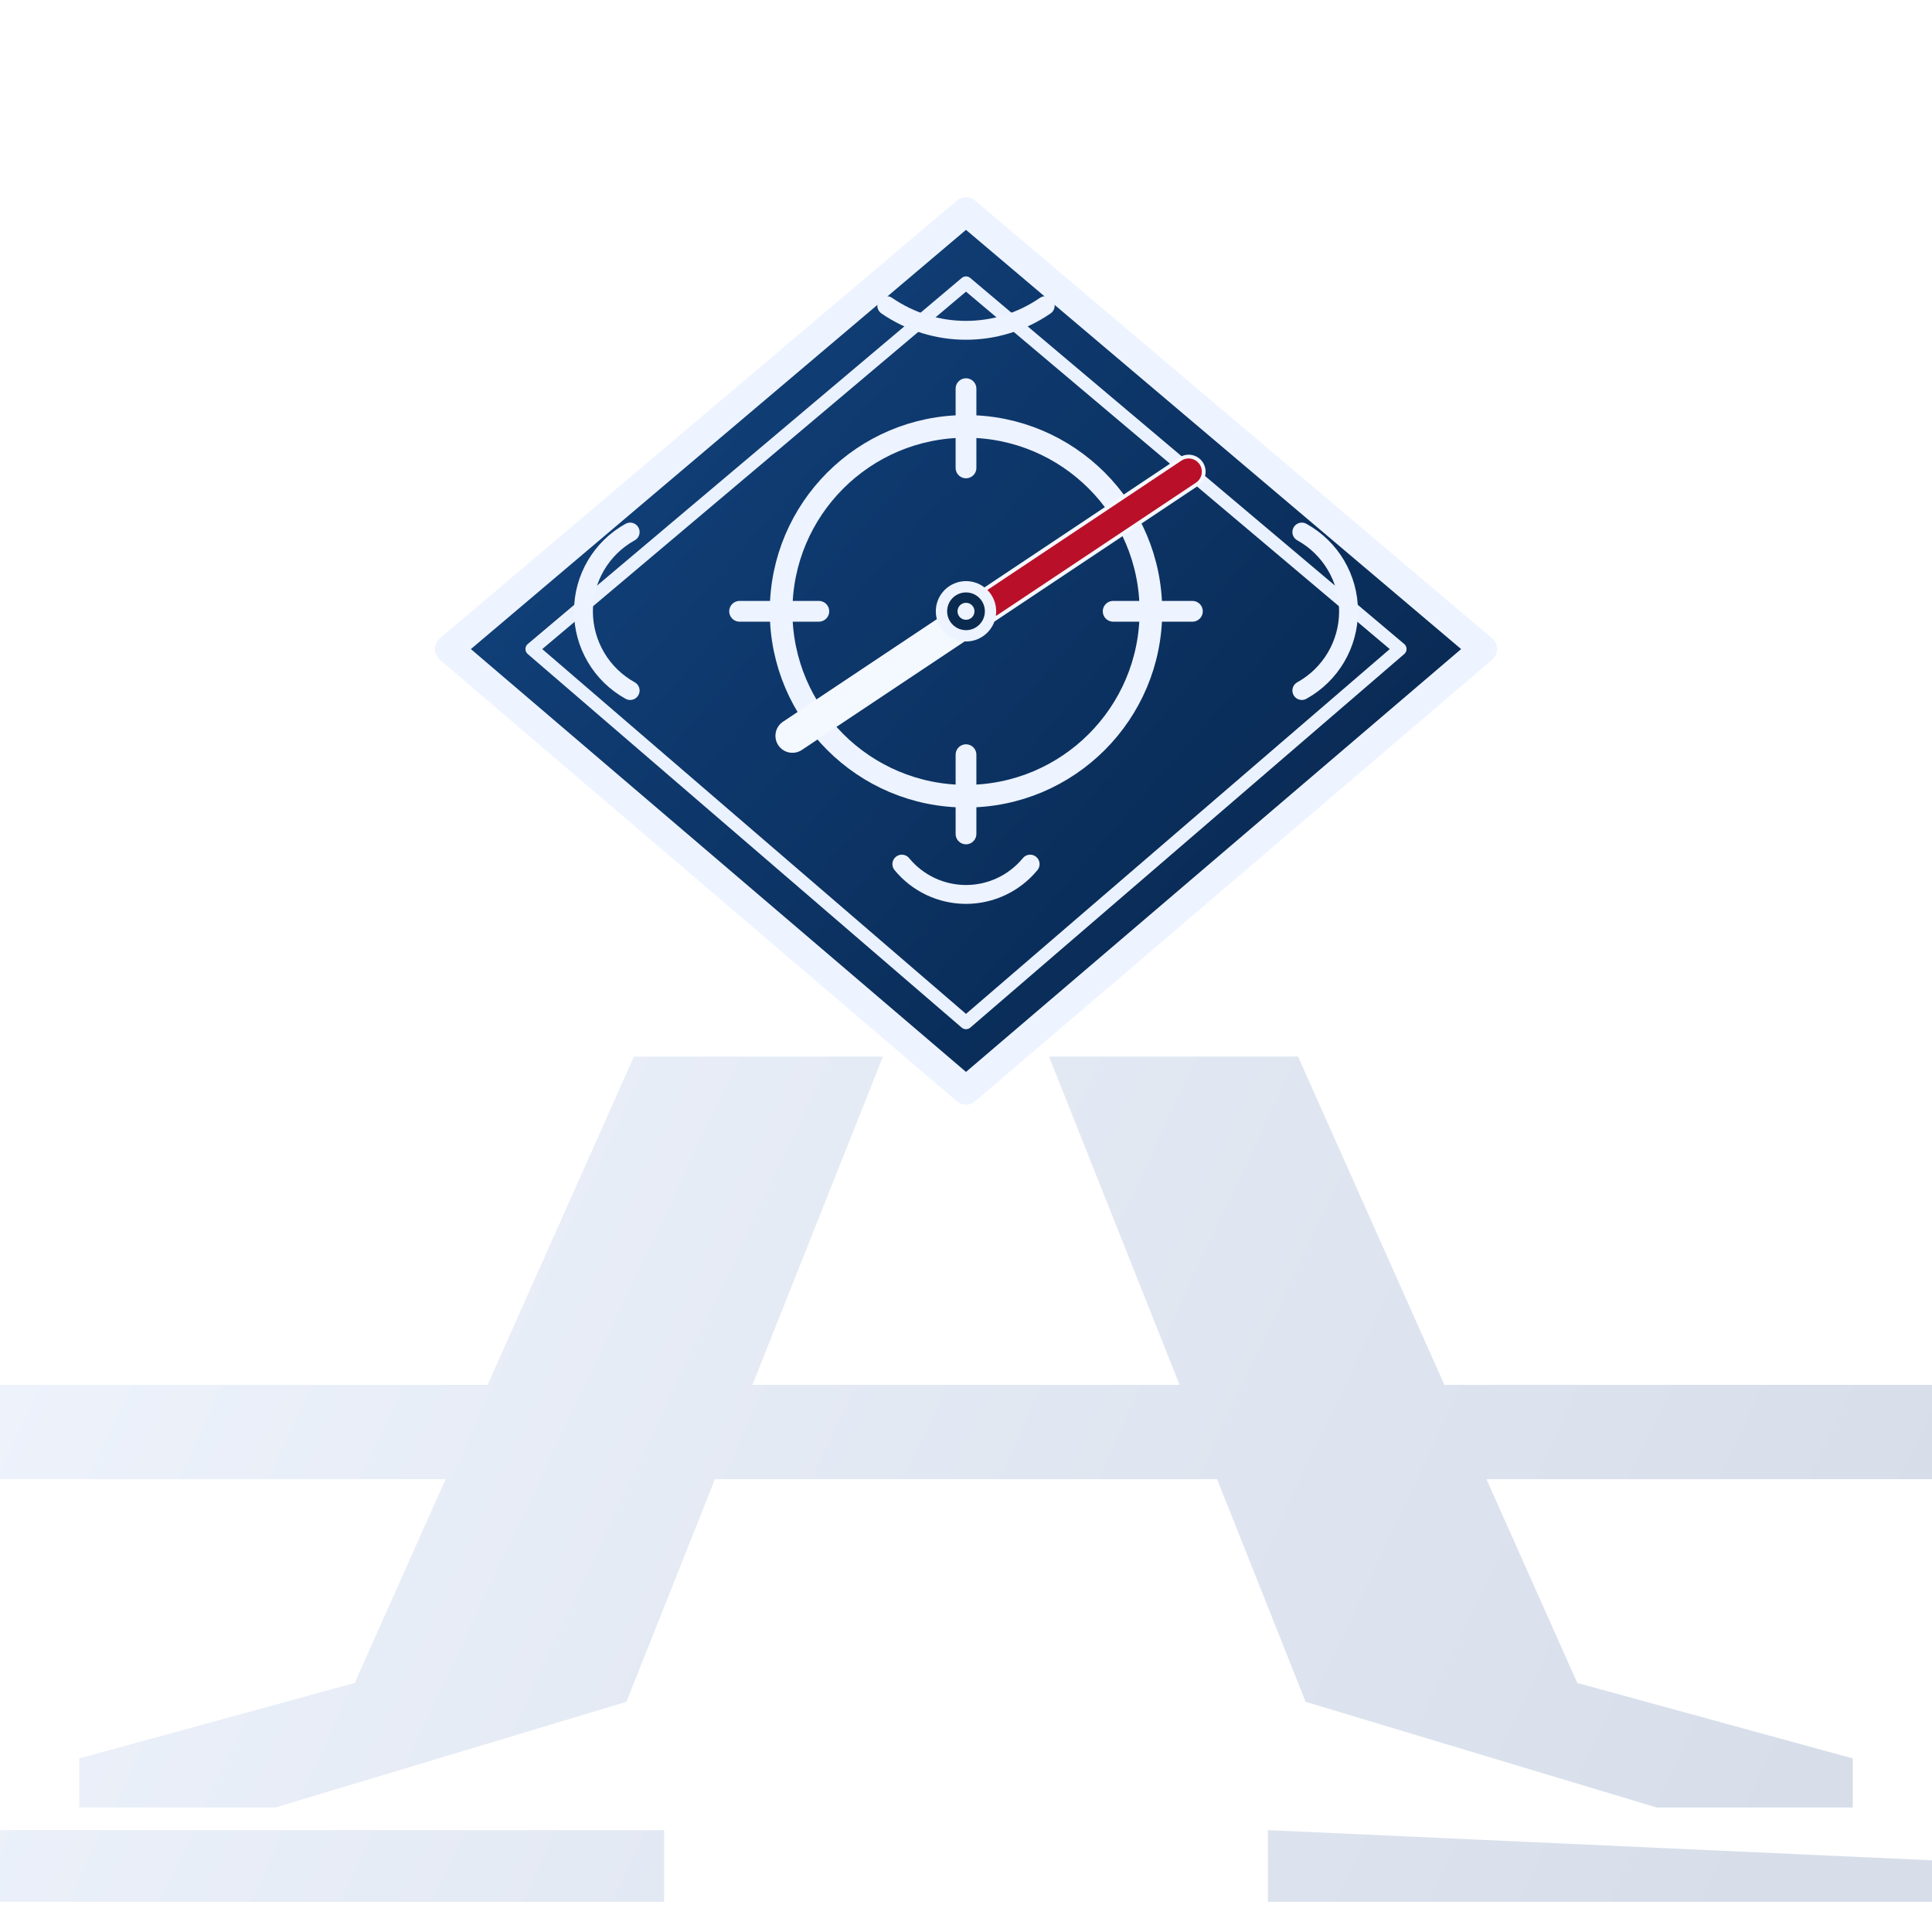
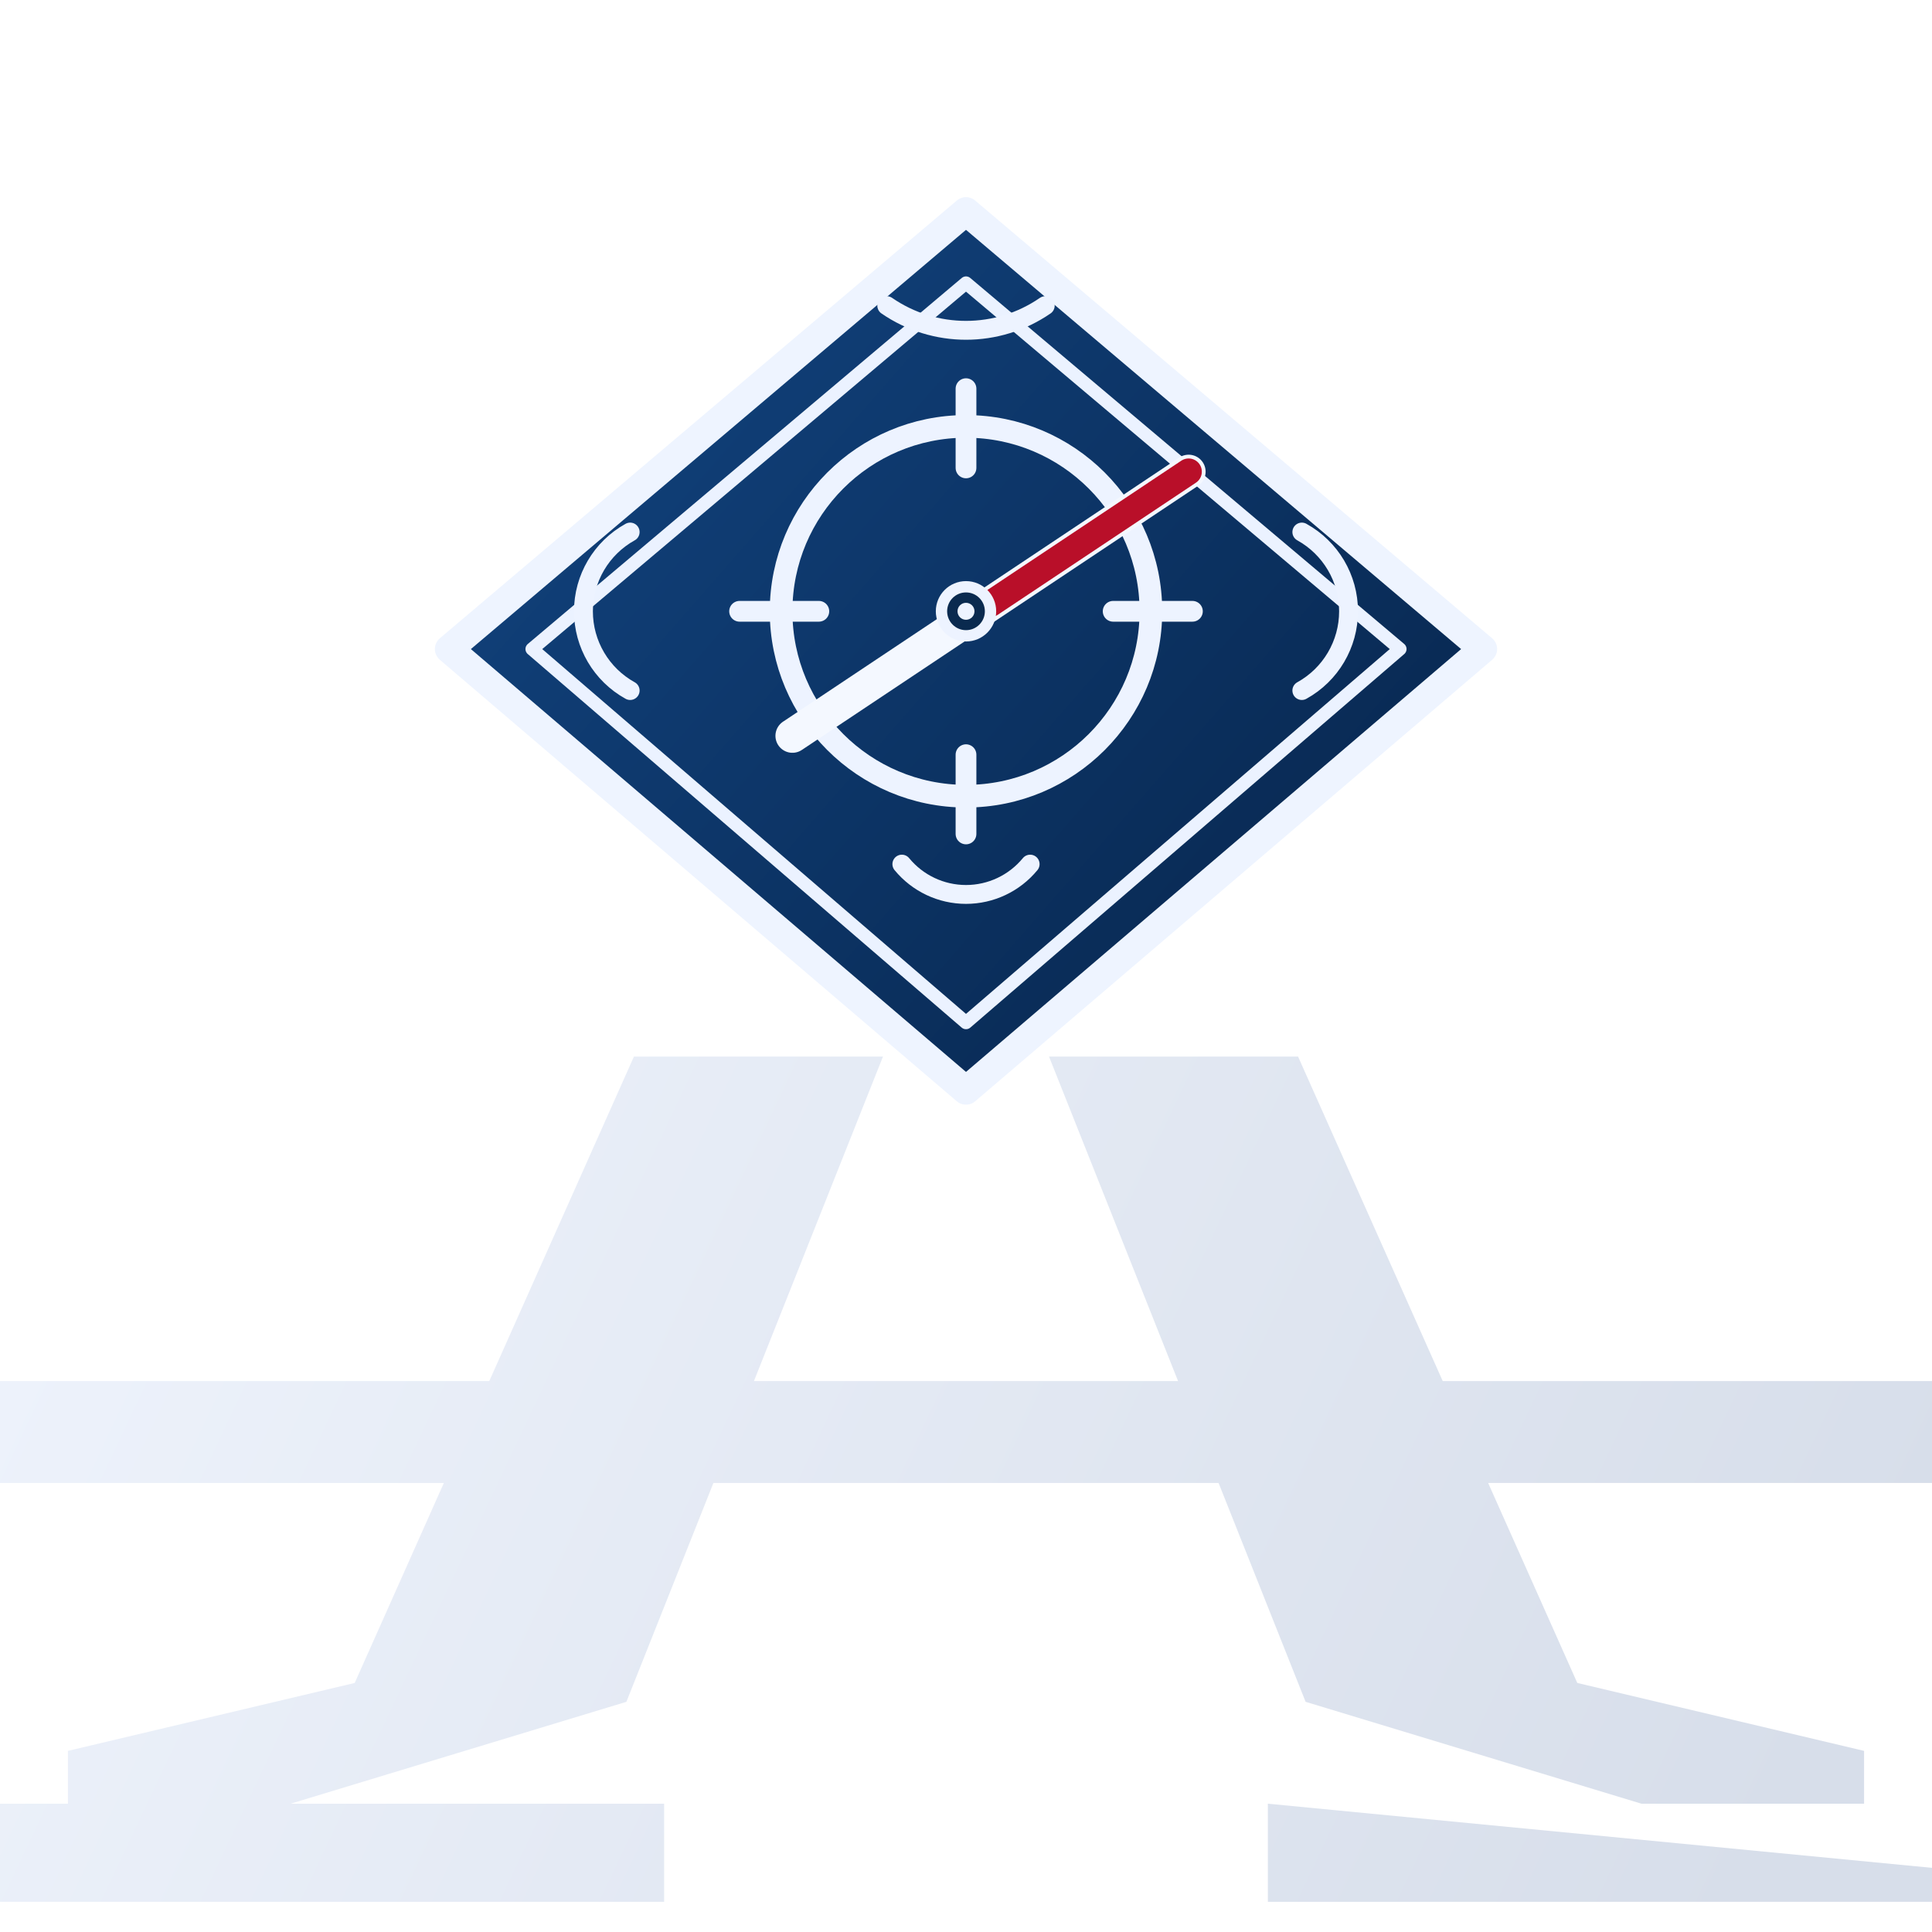
<svg xmlns="http://www.w3.org/2000/svg" width="1024" height="1024" viewBox="0 0 1024 1024" role="img" aria-labelledby="title desc">
  <defs>
    <linearGradient id="metal" x1="80" y1="560" x2="944" y2="968" gradientUnits="userSpaceOnUse">
      <stop offset="0" stop-color="#edf2fb" />
      <stop offset="1" stop-color="#d7deea" />
    </linearGradient>
    <linearGradient id="fieldBlue" x1="258" y1="118" x2="768" y2="564" gradientUnits="userSpaceOnUse">
      <stop offset="0" stop-color="#124582" />
      <stop offset="1" stop-color="#07244a" />
    </linearGradient>
  </defs>
  <g>
-     <path d="M336 560 L468 560 L332 902 L146 958 L42 958 L42 932 L188 892 Z" fill="url(#metal)" />
-     <path d="M556 560 L688 560 L836 892 L982 932 L982 958 L878 958 L692 902 Z" fill="url(#metal)" />
-     <rect x="0" y="734" width="1024" height="50" fill="url(#metal)" />
-     <path d="M0 970 L352 970 L352 1008 L0 1008 Z" fill="url(#metal)" />
-     <path d="M672 970 L1024 986 L1024 1008 L672 1008 Z" fill="url(#metal)" />
+     <path d="M336 560 L468 560 L332 902 L154 956 L36 956 L36 928 L188 892 Z" fill="url(#metal)" />
+     <path d="M556 560 L688 560 L836 892 L988 928 L988 956 L870 956 L692 902 Z" fill="url(#metal)" />
+     <rect x="0" y="732" width="1024" height="54" fill="url(#metal)" />
+     <path d="M0 956 L352 956 L352 1008 L0 1008 Z" fill="url(#metal)" />
+     <path d="M672 956 L1024 990 L1024 1008 L672 1008 Z" fill="url(#metal)" />
  </g>
  <g>
    <path d="M512 112 L786 344 L512 578 L238 344 Z" fill="url(#fieldBlue)" stroke="#eef4ff" stroke-width="15" stroke-linejoin="round" />
    <path d="M512 150 L742 344 L512 542 L282 344 Z" fill="none" stroke="#ebf2ff" stroke-width="7" stroke-linejoin="round" />
    <path d="M470 162 A74 74 0 0 0 554 162" fill="none" stroke="#edf3ff" stroke-width="10" stroke-linecap="round" />
    <path d="M334 282 A48 48 0 0 0 334 366" fill="none" stroke="#edf3ff" stroke-width="10" stroke-linecap="round" />
    <path d="M690 282 A48 48 0 0 1 690 366" fill="none" stroke="#edf3ff" stroke-width="10" stroke-linecap="round" />
    <path d="M478 458 A44 44 0 0 0 546 458" fill="none" stroke="#edf3ff" stroke-width="10" stroke-linecap="round" />
    <circle cx="512" cy="324" r="98" fill="none" stroke="#edf3ff" stroke-width="12" />
    <line x1="512" y1="206" x2="512" y2="248" stroke="#edf3ff" stroke-width="11" stroke-linecap="round" />
    <line x1="512" y1="400" x2="512" y2="442" stroke="#edf3ff" stroke-width="11" stroke-linecap="round" />
    <line x1="392" y1="324" x2="434" y2="324" stroke="#edf3ff" stroke-width="11" stroke-linecap="round" />
    <line x1="590" y1="324" x2="632" y2="324" stroke="#edf3ff" stroke-width="11" stroke-linecap="round" />
    <line x1="420" y1="390" x2="630" y2="250" stroke="#f4f8ff" stroke-width="18" stroke-linecap="round" />
    <line x1="525" y1="320" x2="630" y2="250" stroke="#b90f29" stroke-width="14" stroke-linecap="round" />
    <circle cx="512" cy="324" r="13" fill="#0a2a4f" stroke="#edf3ff" stroke-width="6" />
    <circle cx="512" cy="324" r="4.5" fill="#edf3ff" />
  </g>
</svg>
